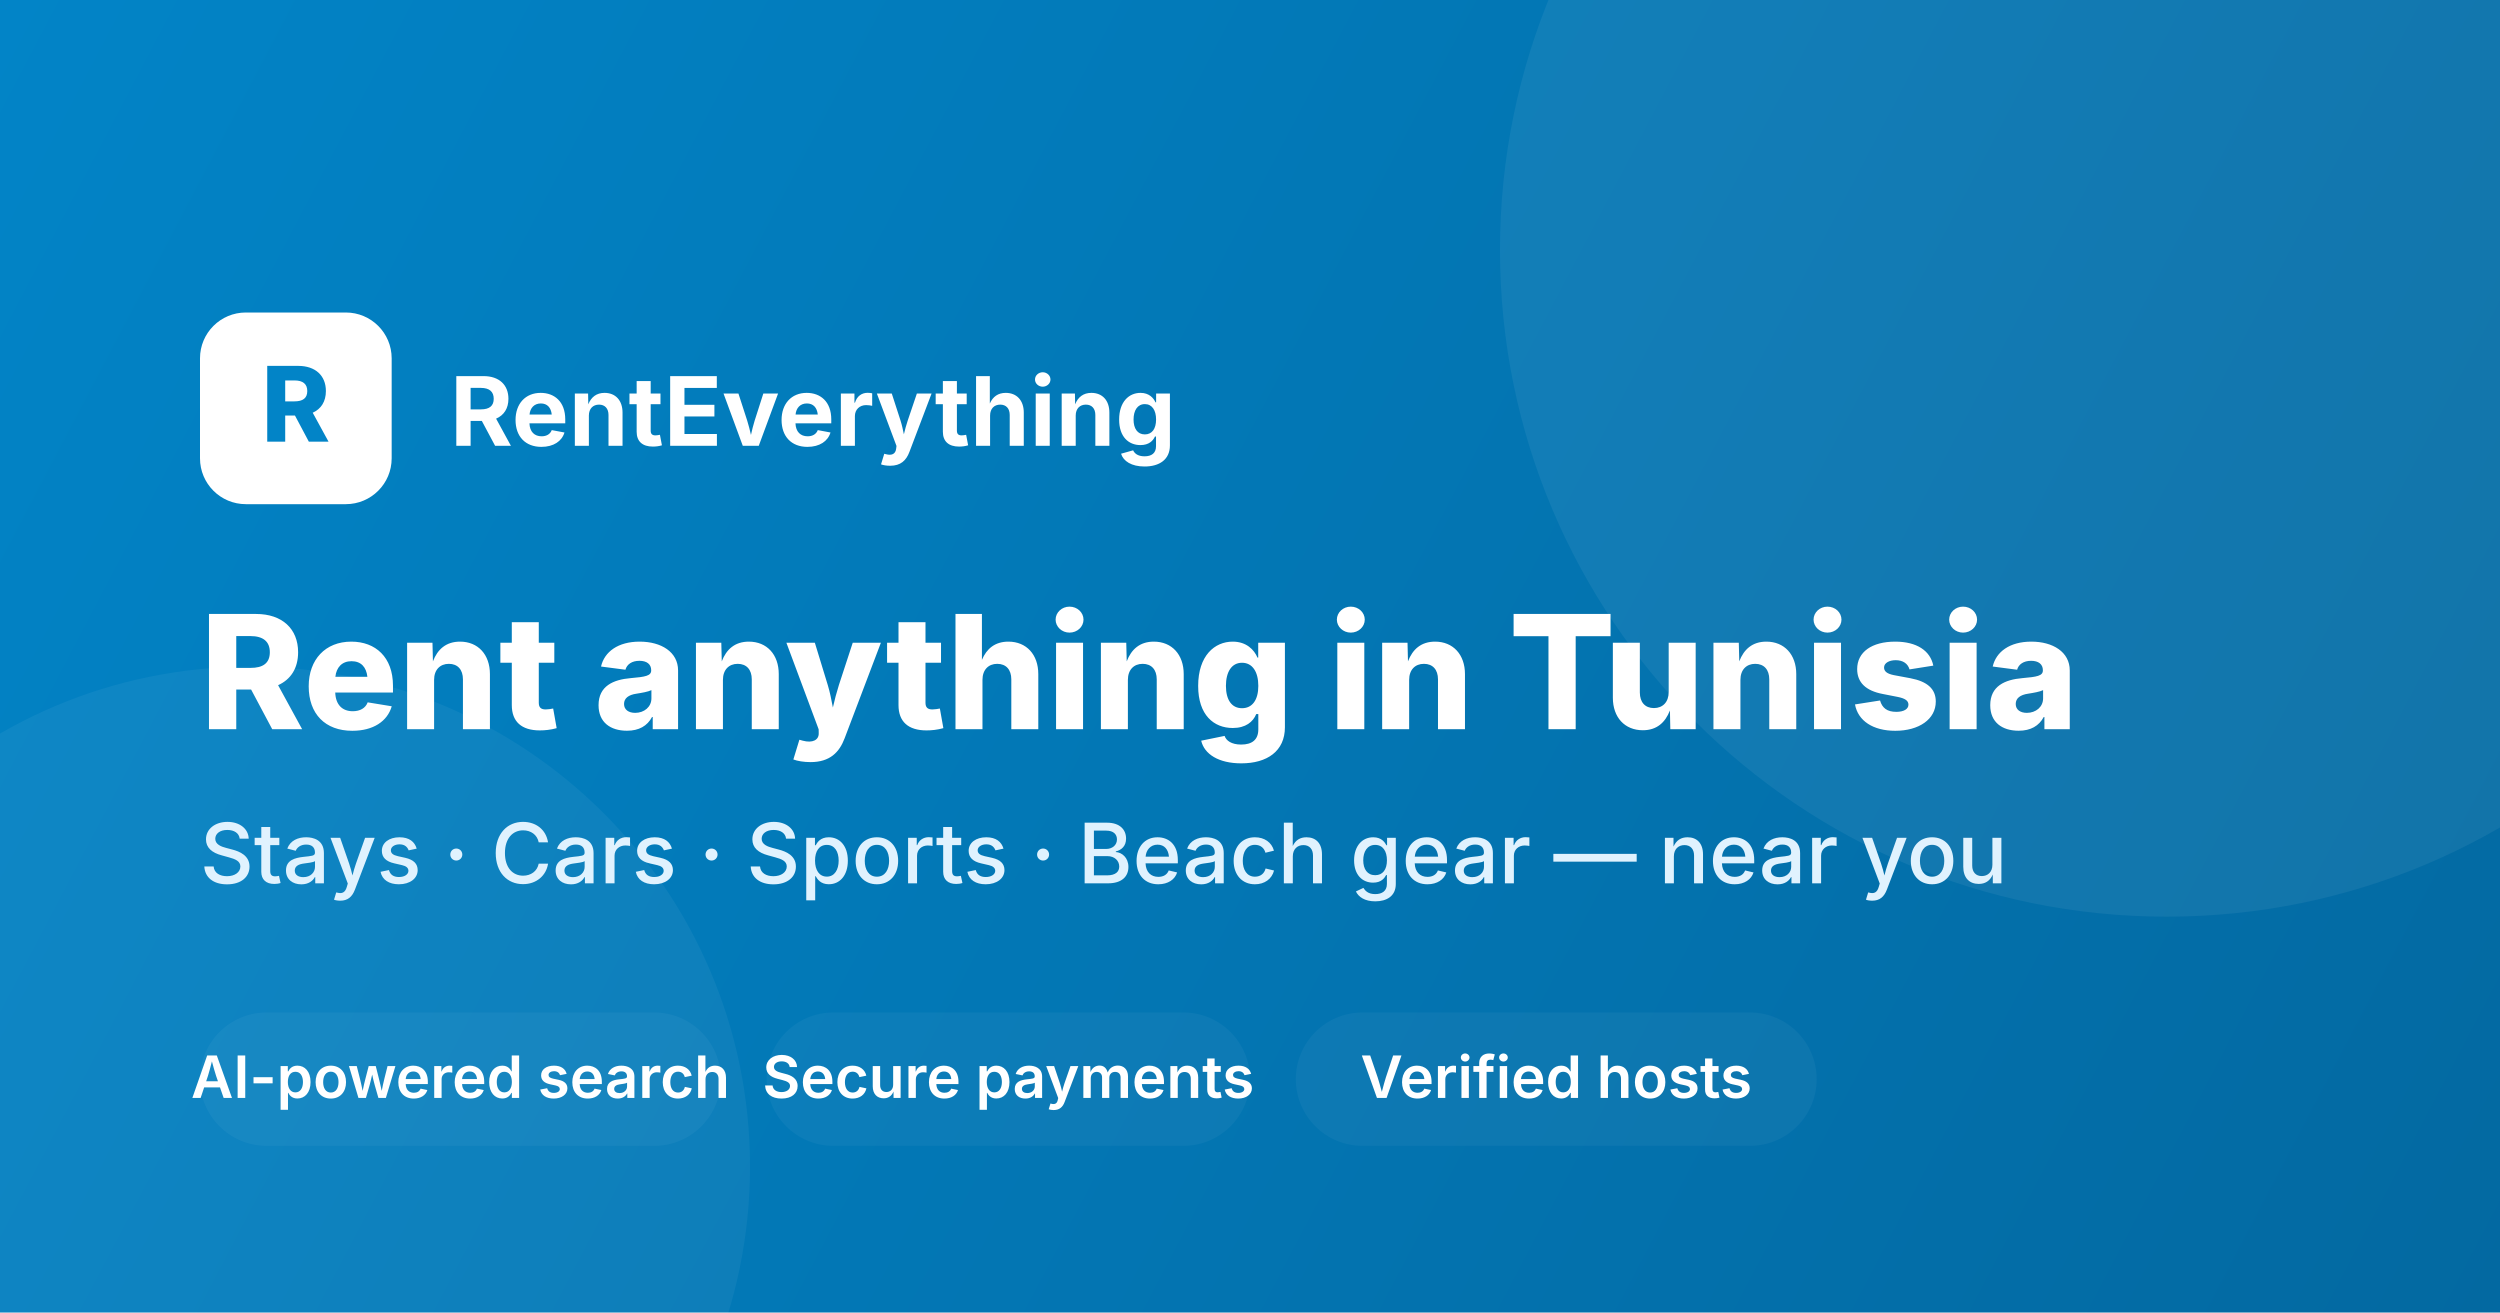
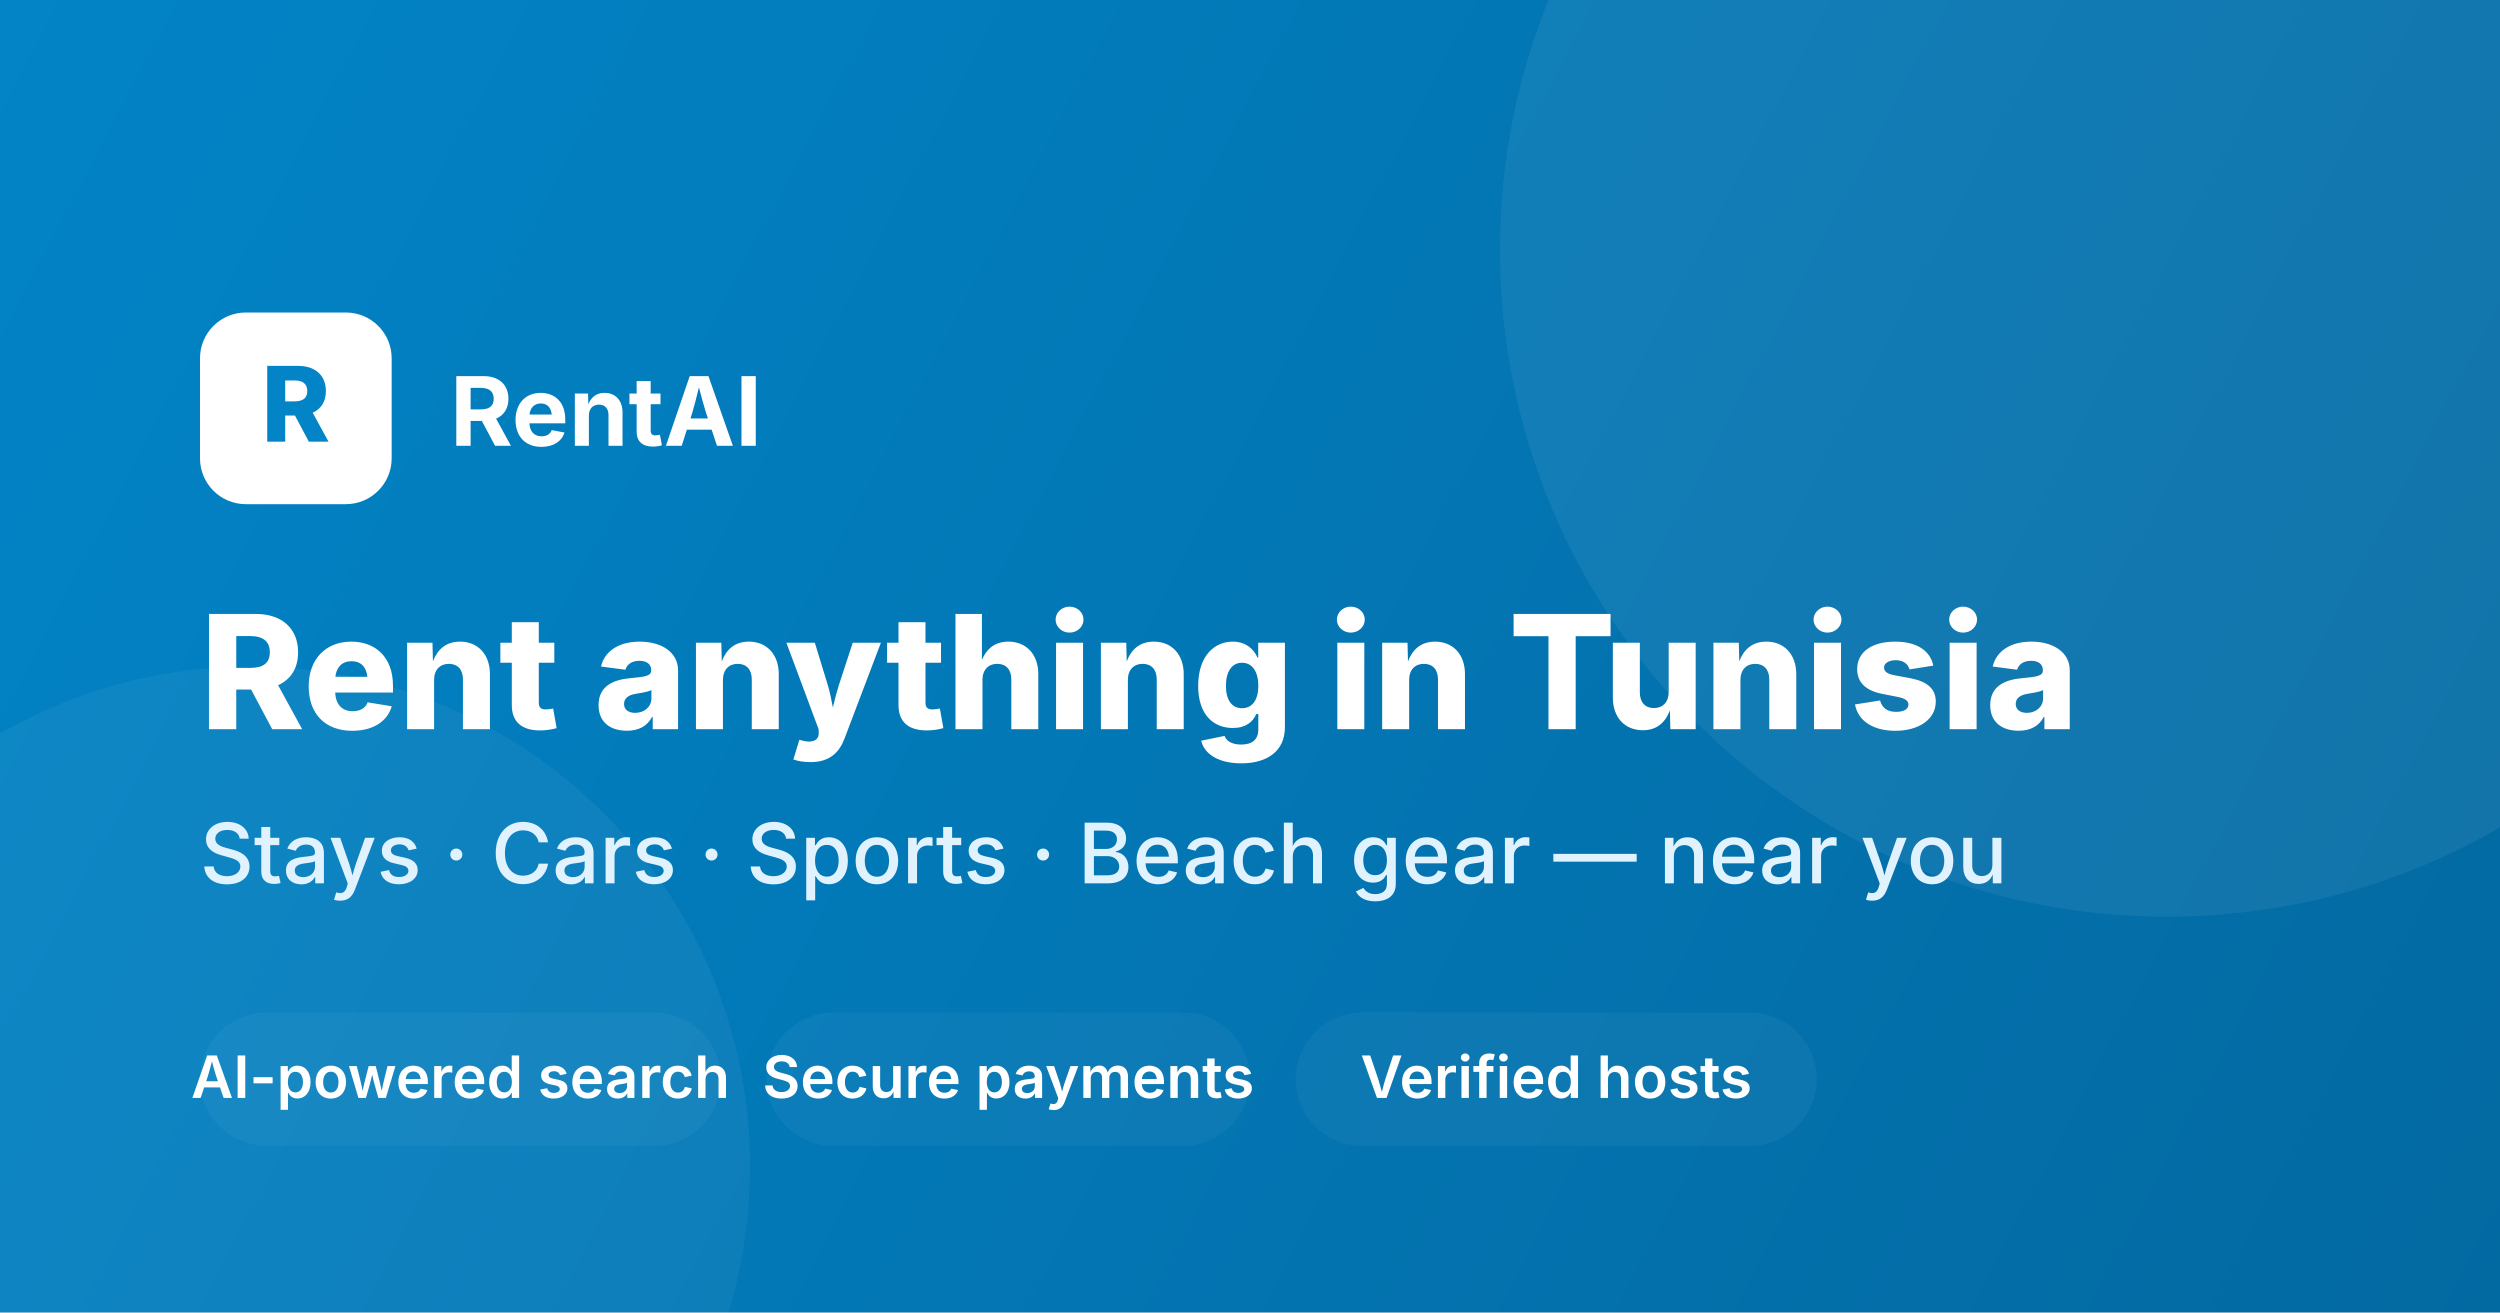
- <svg xmlns="http://www.w3.org/2000/svg" width="1200" height="630" viewBox="0 0 1200 630" fill="none" role="img" aria-label="RentEverything — Tunisia's AI-first rental marketplace">
+ <svg xmlns="http://www.w3.org/2000/svg" width="1200" height="630" viewBox="0 0 1200 630" fill="none" role="img" aria-label="RentAI — Tunisia's AI-first rental marketplace">
  <defs>
    <linearGradient id="bg" x1="0" y1="0" x2="1200" y2="630" gradientUnits="userSpaceOnUse">
      <stop stop-color="#0284c7" />
      <stop offset="1" stop-color="#0369a1" />
    </linearGradient>
    <linearGradient id="card" x1="0" y1="0" x2="0" y2="1" gradientUnits="userSpaceOnUse">
      <stop stop-color="#ffffff" stop-opacity="0.16" />
      <stop offset="1" stop-color="#ffffff" stop-opacity="0.04" />
    </linearGradient>
  </defs>
  <rect width="1200" height="630" fill="url(#bg)" />
  <circle cx="1040" cy="120" r="320" fill="#ffffff" opacity="0.06" />
  <circle cx="120" cy="560" r="240" fill="#ffffff" opacity="0.05" />
  <g transform="translate(96, 150)">
    <rect x="0" y="0" width="92" height="92" rx="22" fill="#ffffff" />
    <text x="46" y="62" font-family="Inter, Arial, sans-serif" font-size="50" font-weight="800" fill="#0284c7" text-anchor="middle">R</text>
-     <text x="120" y="64" font-family="Inter, Arial, sans-serif" font-size="46" font-weight="700" fill="#ffffff">RentEverything</text>
+     <text x="120" y="64" font-family="Inter, Arial, sans-serif" font-size="46" font-weight="700" fill="#ffffff">RentAI</text>
  </g>
  <text x="96" y="350" font-family="Inter, Arial, sans-serif" font-size="76" font-weight="800" fill="#ffffff">Rent anything in Tunisia</text>
  <text x="96" y="424" font-family="Inter, Arial, sans-serif" font-size="40" font-weight="500" fill="#e0f2fe">Stays · Cars · Sports · Beach gear — near you</text>
  <g font-family="Inter, Arial, sans-serif" font-size="28" font-weight="600" fill="#ffffff">
    <rect x="96" y="486" width="250" height="64" rx="32" fill="url(#card)" />
    <text x="221" y="527" text-anchor="middle">AI-powered search</text>
    <rect x="368" y="486" width="232" height="64" rx="32" fill="url(#card)" />
    <text x="484" y="527" text-anchor="middle">Secure payments</text>
    <rect x="622" y="486" width="250" height="64" rx="32" fill="url(#card)" />
    <text x="747" y="527" text-anchor="middle">Verified hosts</text>
  </g>
</svg>
